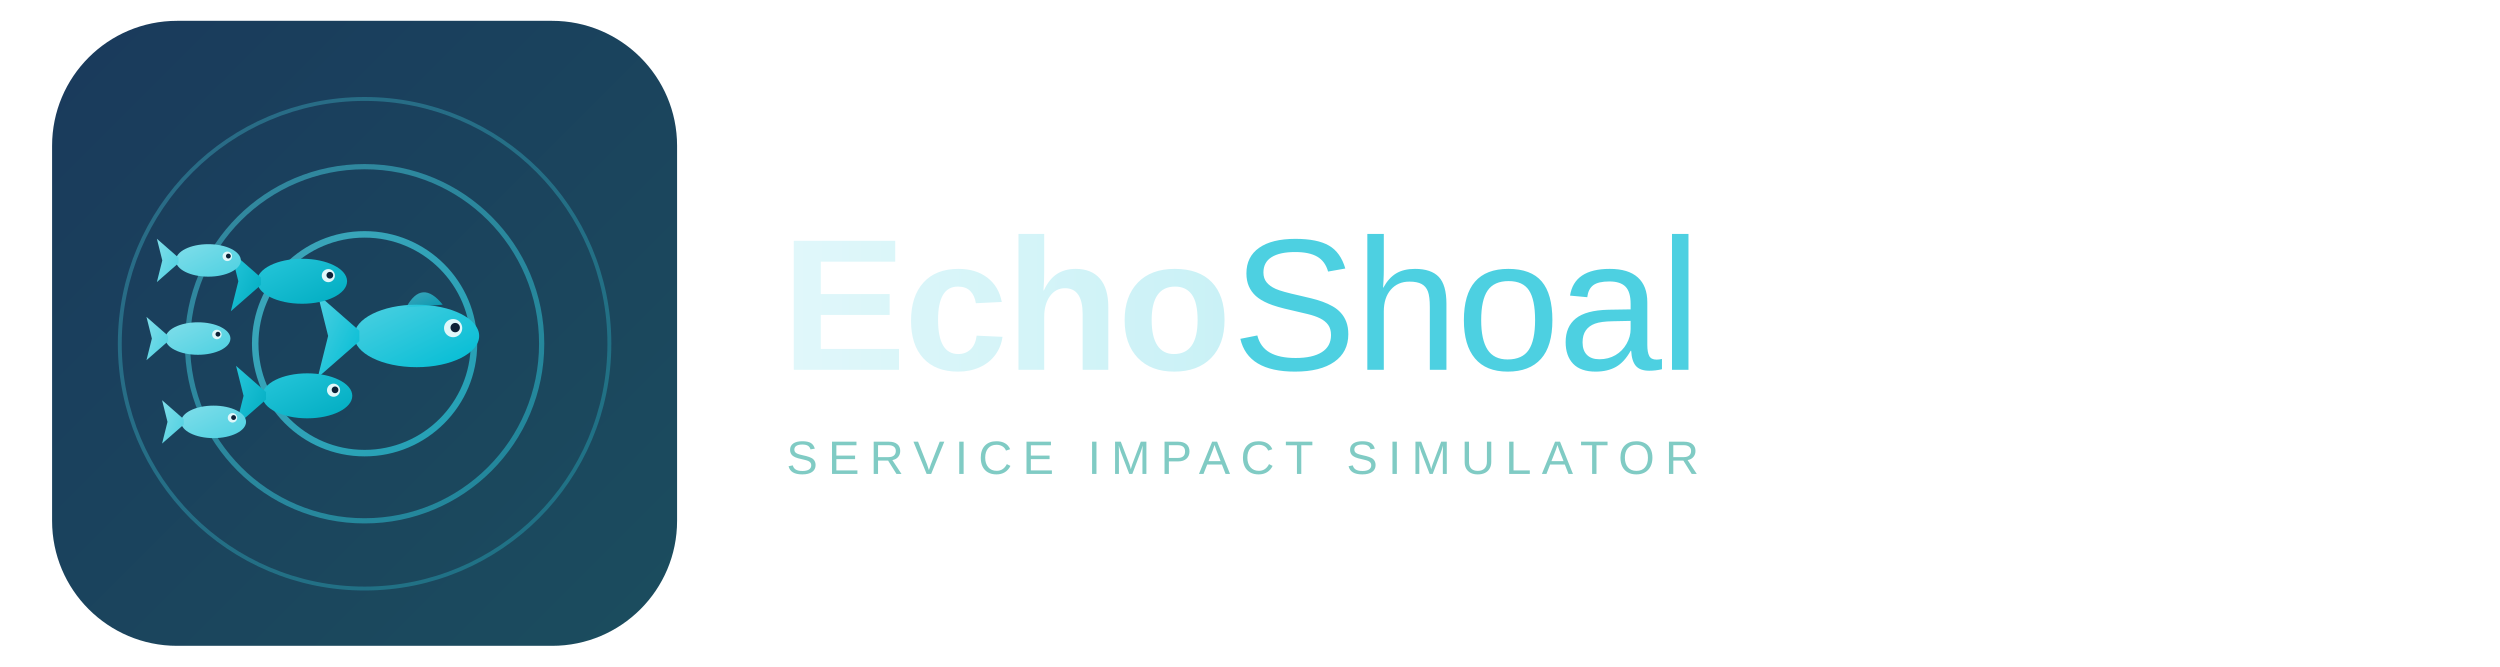
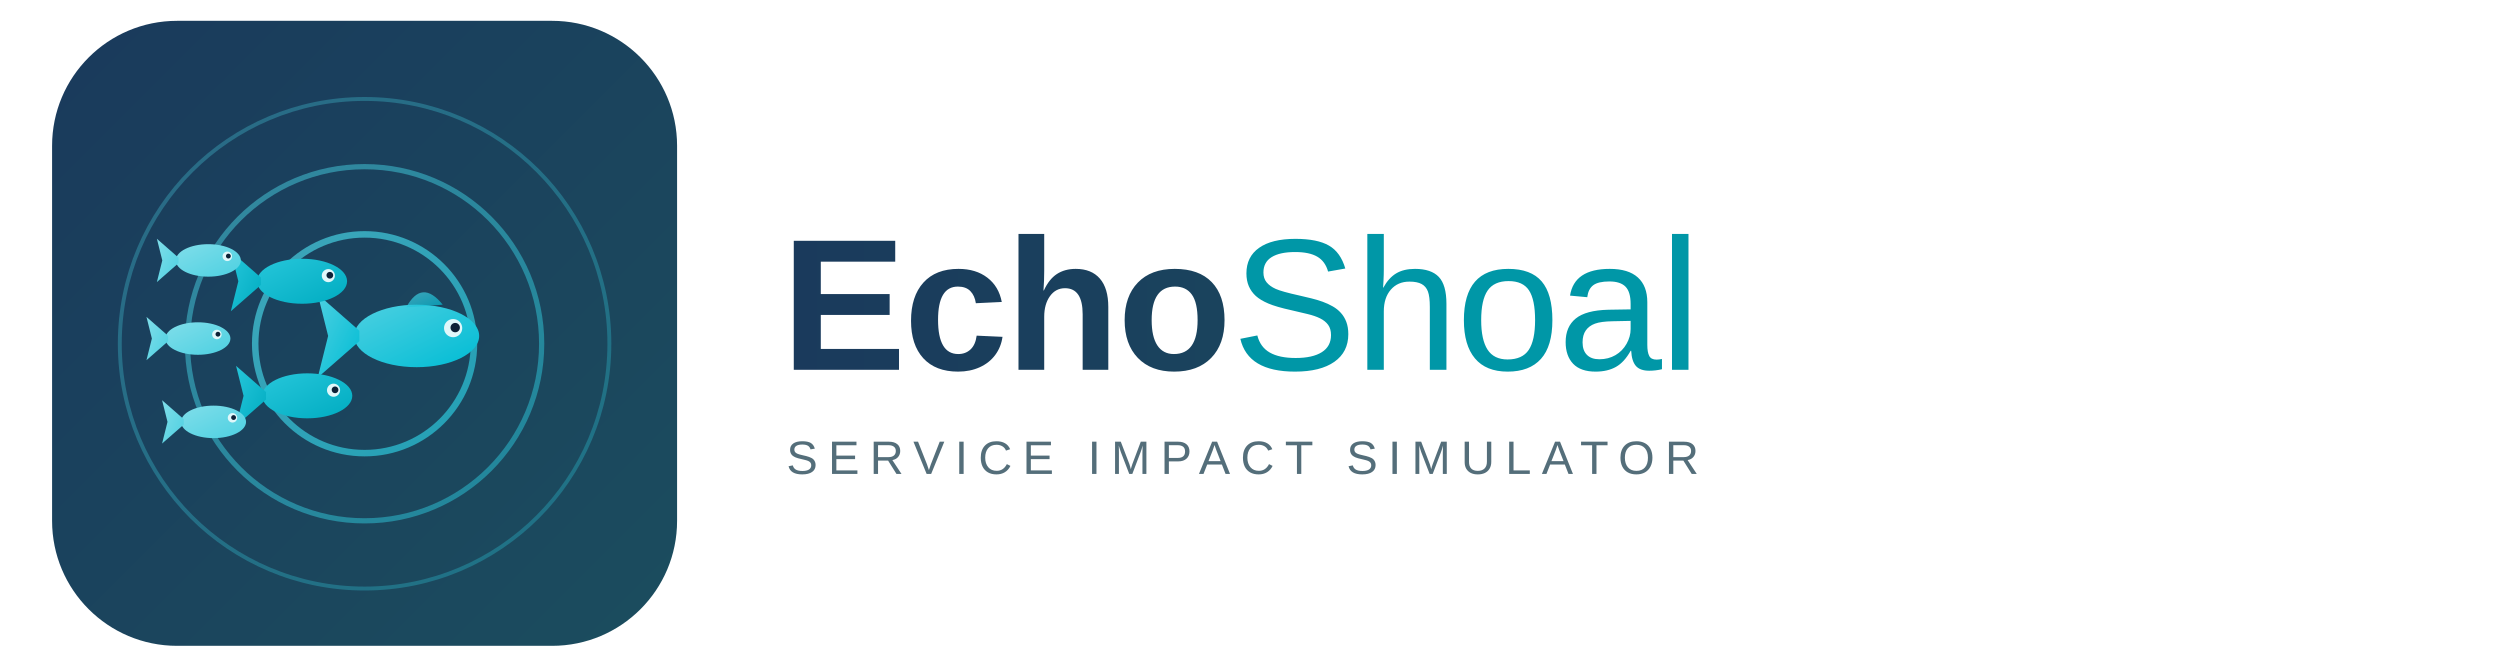
<svg xmlns="http://www.w3.org/2000/svg" viewBox="0 0 960 256" fill="none">
  <defs>
    <linearGradient id="bg" x1="0" y1="0" x2="1" y2="1">
      <stop offset="0%" stop-color="#1a3a5c" />
      <stop offset="100%" stop-color="#1b4d5e" />
    </linearGradient>
    <linearGradient id="wave" x1="0" y1="0" x2="1" y2="1">
      <stop offset="0%" stop-color="#4dd0e1" />
      <stop offset="100%" stop-color="#26c6da" />
    </linearGradient>
    <linearGradient id="fish1" x1="0" y1="0" x2="1" y2="1">
      <stop offset="0%" stop-color="#4dd0e1" />
      <stop offset="100%" stop-color="#00bcd4" />
    </linearGradient>
    <linearGradient id="fish2" x1="0" y1="0" x2="1" y2="1">
      <stop offset="0%" stop-color="#26c6da" />
      <stop offset="100%" stop-color="#00acc1" />
    </linearGradient>
    <linearGradient id="fish3" x1="0" y1="0" x2="1" y2="1">
      <stop offset="0%" stop-color="#80deea" />
      <stop offset="100%" stop-color="#4dd0e1" />
    </linearGradient>
    <linearGradient id="textGrad" x1="0" y1="0" x2="1" y2="0">
-       <stop offset="0%" stop-color="#e0f7fa" />
-       <stop offset="100%" stop-color="#b2ebf2" />
+       <stop offset="0%" stop-color="#1a3a5c" />
+       <stop offset="100%" stop-color="#1b4d5e" />
    </linearGradient>
  </defs>
  <g transform="translate(20, 8)">
    <rect width="240" height="240" rx="48" fill="url(#bg)" />
    <circle cx="120" cy="124" r="42" stroke="url(#wave)" stroke-width="2.5" opacity="0.7" fill="none" />
    <circle cx="120" cy="124" r="68" stroke="url(#wave)" stroke-width="2" opacity="0.5" fill="none" />
    <circle cx="120" cy="124" r="94" stroke="url(#wave)" stroke-width="1.5" opacity="0.32" fill="none" />
    <g transform="translate(140, 121) scale(1.0)">
      <ellipse cx="0" cy="0" rx="24" ry="12" fill="url(#fish1)" />
      <path d="M-22,-2 L-38,-16 L-34,0 L-38,16 L-22,2 Z" fill="url(#fish1)" />
      <circle cx="14" cy="-3" r="3.5" fill="#e0f7fa" />
      <circle cx="14.8" cy="-3.2" r="1.8" fill="#0d2137" />
      <path d="M-4,-11 Q2,-22 10,-12" fill="url(#fish1)" opacity="0.7" />
    </g>
    <g transform="translate(96, 100) scale(0.72)">
      <ellipse cx="0" cy="0" rx="24" ry="12" fill="url(#fish2)" />
      <path d="M-22,-2 L-38,-16 L-34,0 L-38,16 L-22,2 Z" fill="url(#fish2)" />
      <circle cx="14" cy="-3" r="3.5" fill="#e0f7fa" />
      <circle cx="14.8" cy="-3.2" r="1.8" fill="#0d2137" />
    </g>
    <g transform="translate(98, 144) scale(0.72)">
      <ellipse cx="0" cy="0" rx="24" ry="12" fill="url(#fish2)" />
      <path d="M-22,-2 L-38,-16 L-34,0 L-38,16 L-22,2 Z" fill="url(#fish2)" />
      <circle cx="14" cy="-3" r="3.5" fill="#e0f7fa" />
      <circle cx="14.8" cy="-3.2" r="1.8" fill="#0d2137" />
    </g>
    <g transform="translate(60, 92) scale(0.52)">
      <ellipse cx="0" cy="0" rx="24" ry="12" fill="url(#fish3)" />
      <path d="M-22,-2 L-38,-16 L-34,0 L-38,16 L-22,2 Z" fill="url(#fish3)" />
      <circle cx="14" cy="-3" r="3.5" fill="#e0f7fa" />
      <circle cx="14.8" cy="-3.2" r="1.8" fill="#0d2137" />
    </g>
    <g transform="translate(56, 122) scale(0.52)">
      <ellipse cx="0" cy="0" rx="24" ry="12" fill="url(#fish3)" />
      <path d="M-22,-2 L-38,-16 L-34,0 L-38,16 L-22,2 Z" fill="url(#fish3)" />
      <circle cx="14" cy="-3" r="3.5" fill="#e0f7fa" />
      <circle cx="14.8" cy="-3.2" r="1.8" fill="#0d2137" />
    </g>
    <g transform="translate(62, 154) scale(0.52)">
      <ellipse cx="0" cy="0" rx="24" ry="12" fill="url(#fish3)" />
      <path d="M-22,-2 L-38,-16 L-34,0 L-38,16 L-22,2 Z" fill="url(#fish3)" />
      <circle cx="14" cy="-3" r="3.5" fill="#e0f7fa" />
      <circle cx="14.8" cy="-3.2" r="1.8" fill="#0d2137" />
    </g>
  </g>
  <text x="300" y="142" font-family="'Segoe UI', 'Helvetica Neue', Arial, sans-serif" font-size="72" font-weight="700" fill="url(#textGrad)" letter-spacing="-1">
-     Echo<tspan font-weight="400" fill="#4dd0e1">Shoal</tspan>
+     Echo<tspan font-weight="400" fill="#0097a7">Shoal</tspan>
  </text>
-   <text x="302" y="182" font-family="'Segoe UI', 'Helvetica Neue', Arial, sans-serif" font-size="18" fill="#80cbc4" letter-spacing="4">
+   <text x="302" y="182" font-family="'Segoe UI', 'Helvetica Neue', Arial, sans-serif" font-size="18" fill="#546e7a" letter-spacing="4">
    SERVICE IMPACT SIMULATOR
  </text>
</svg>
